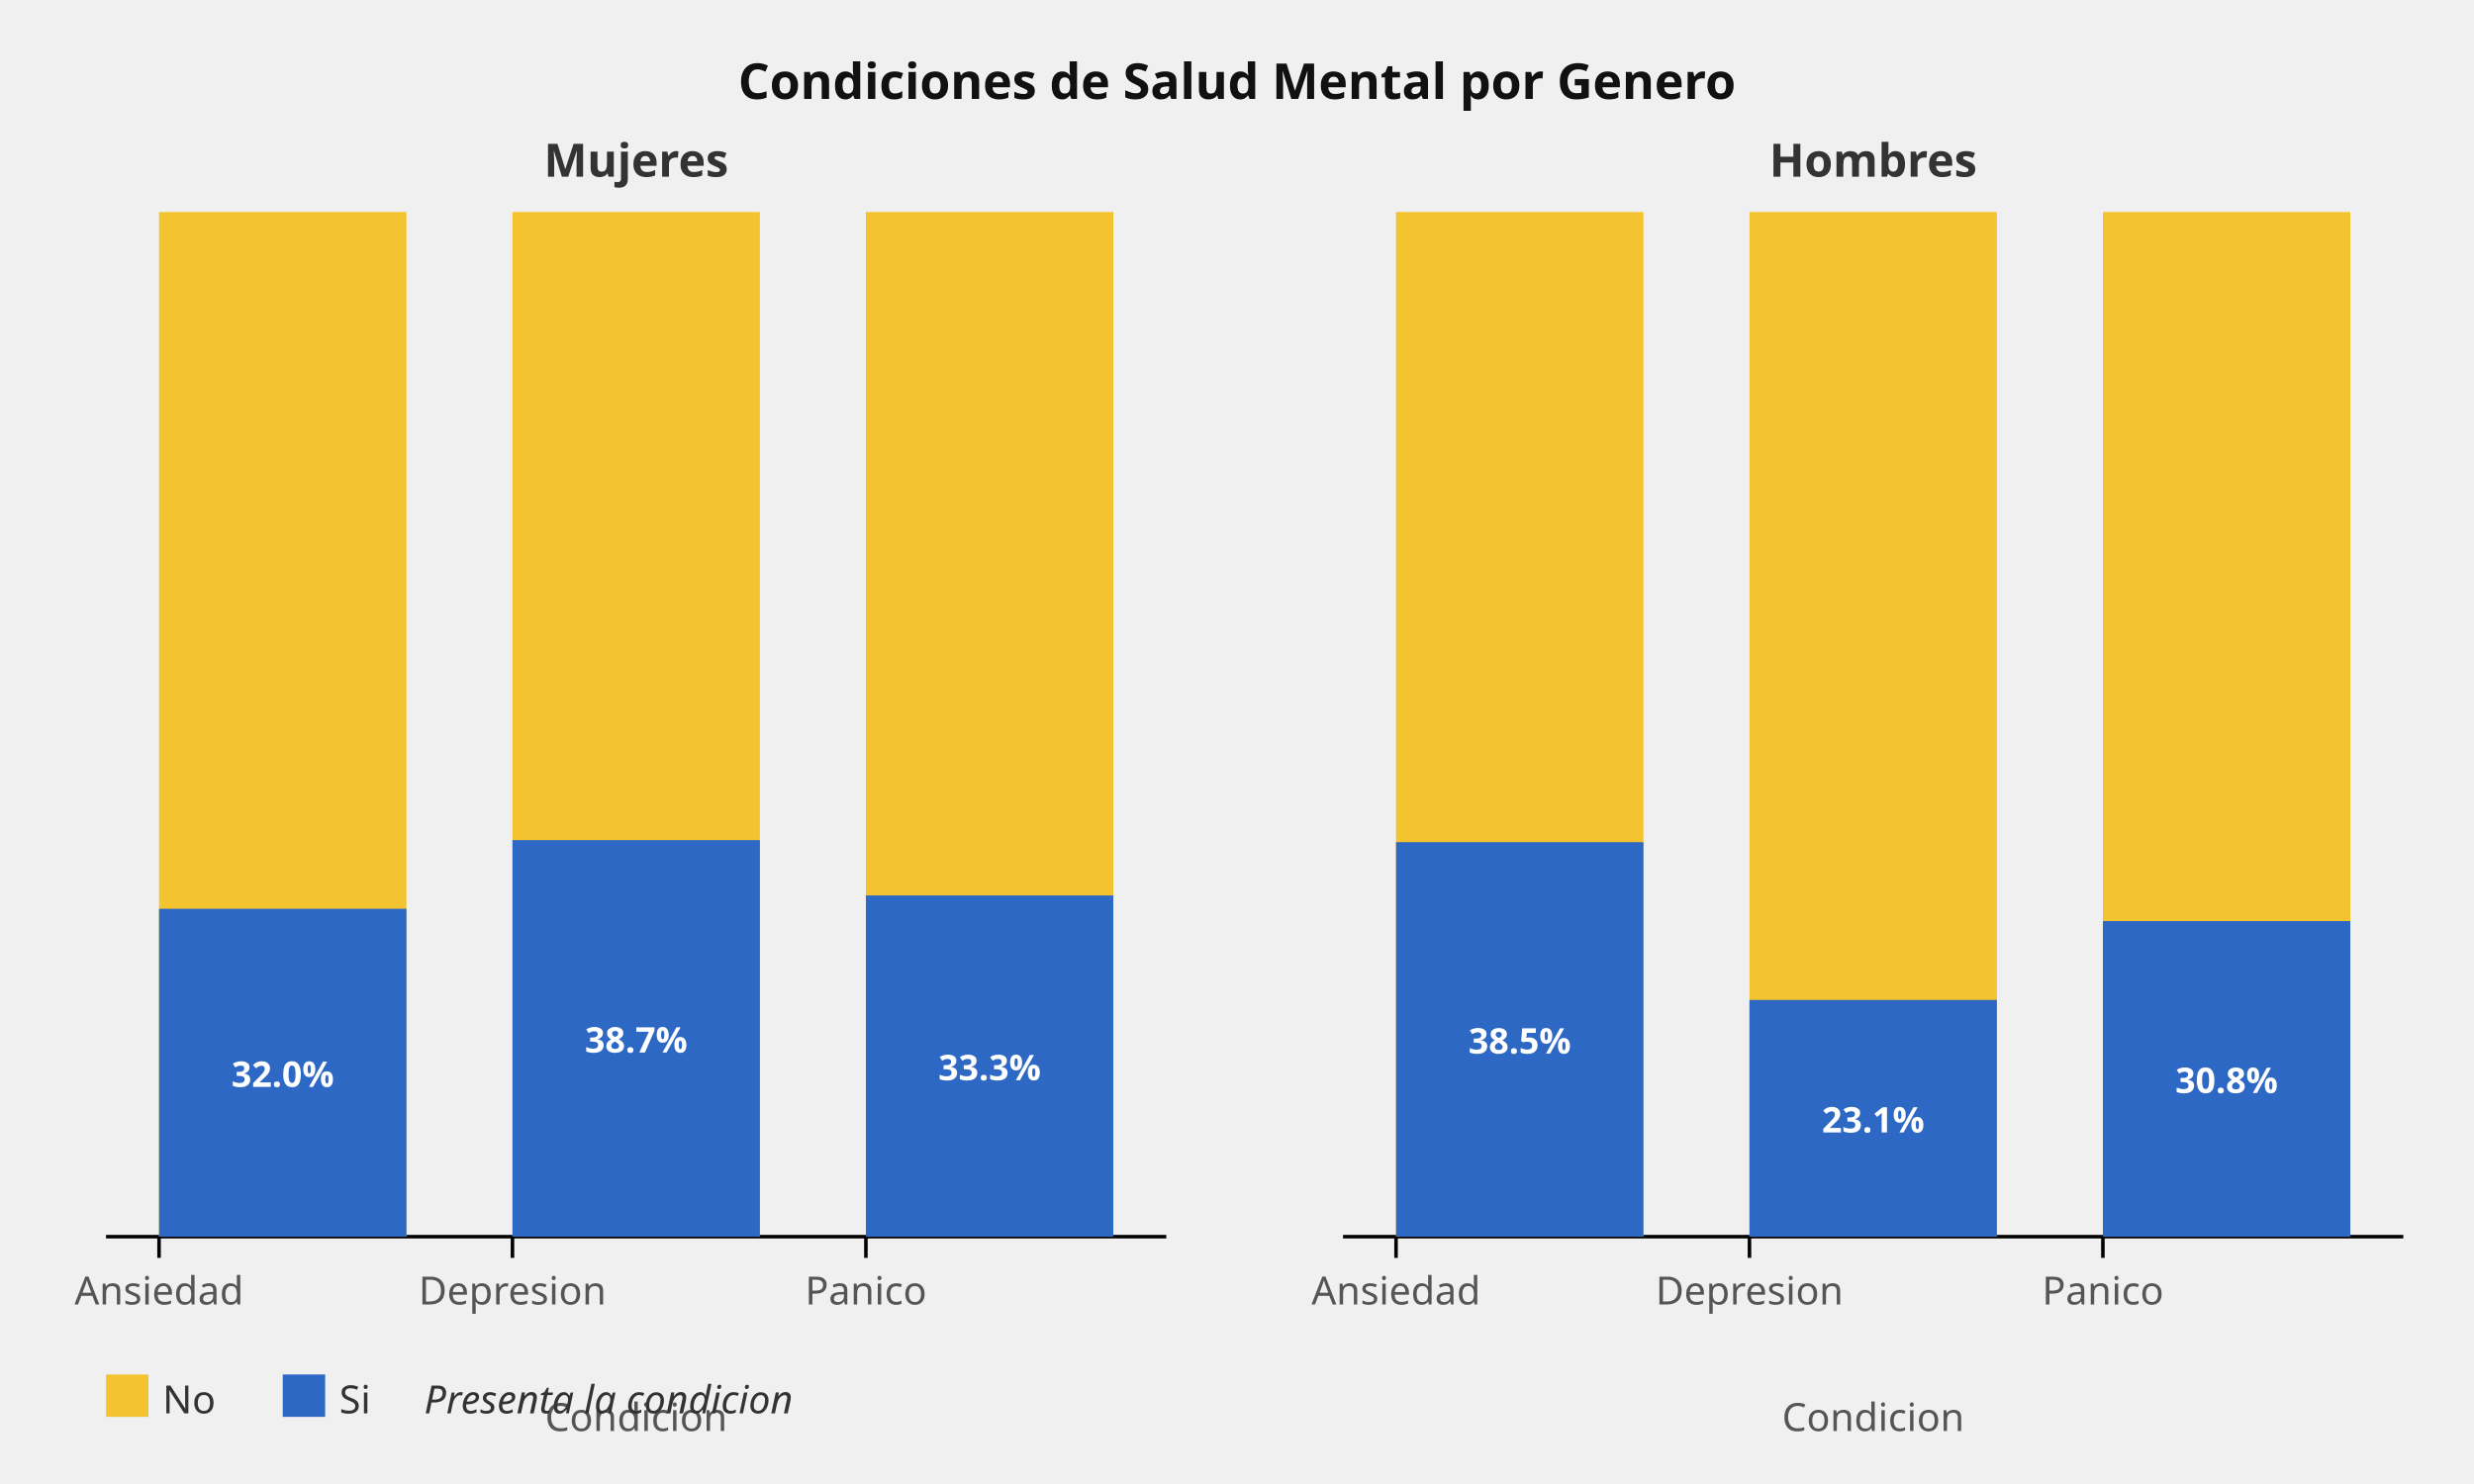
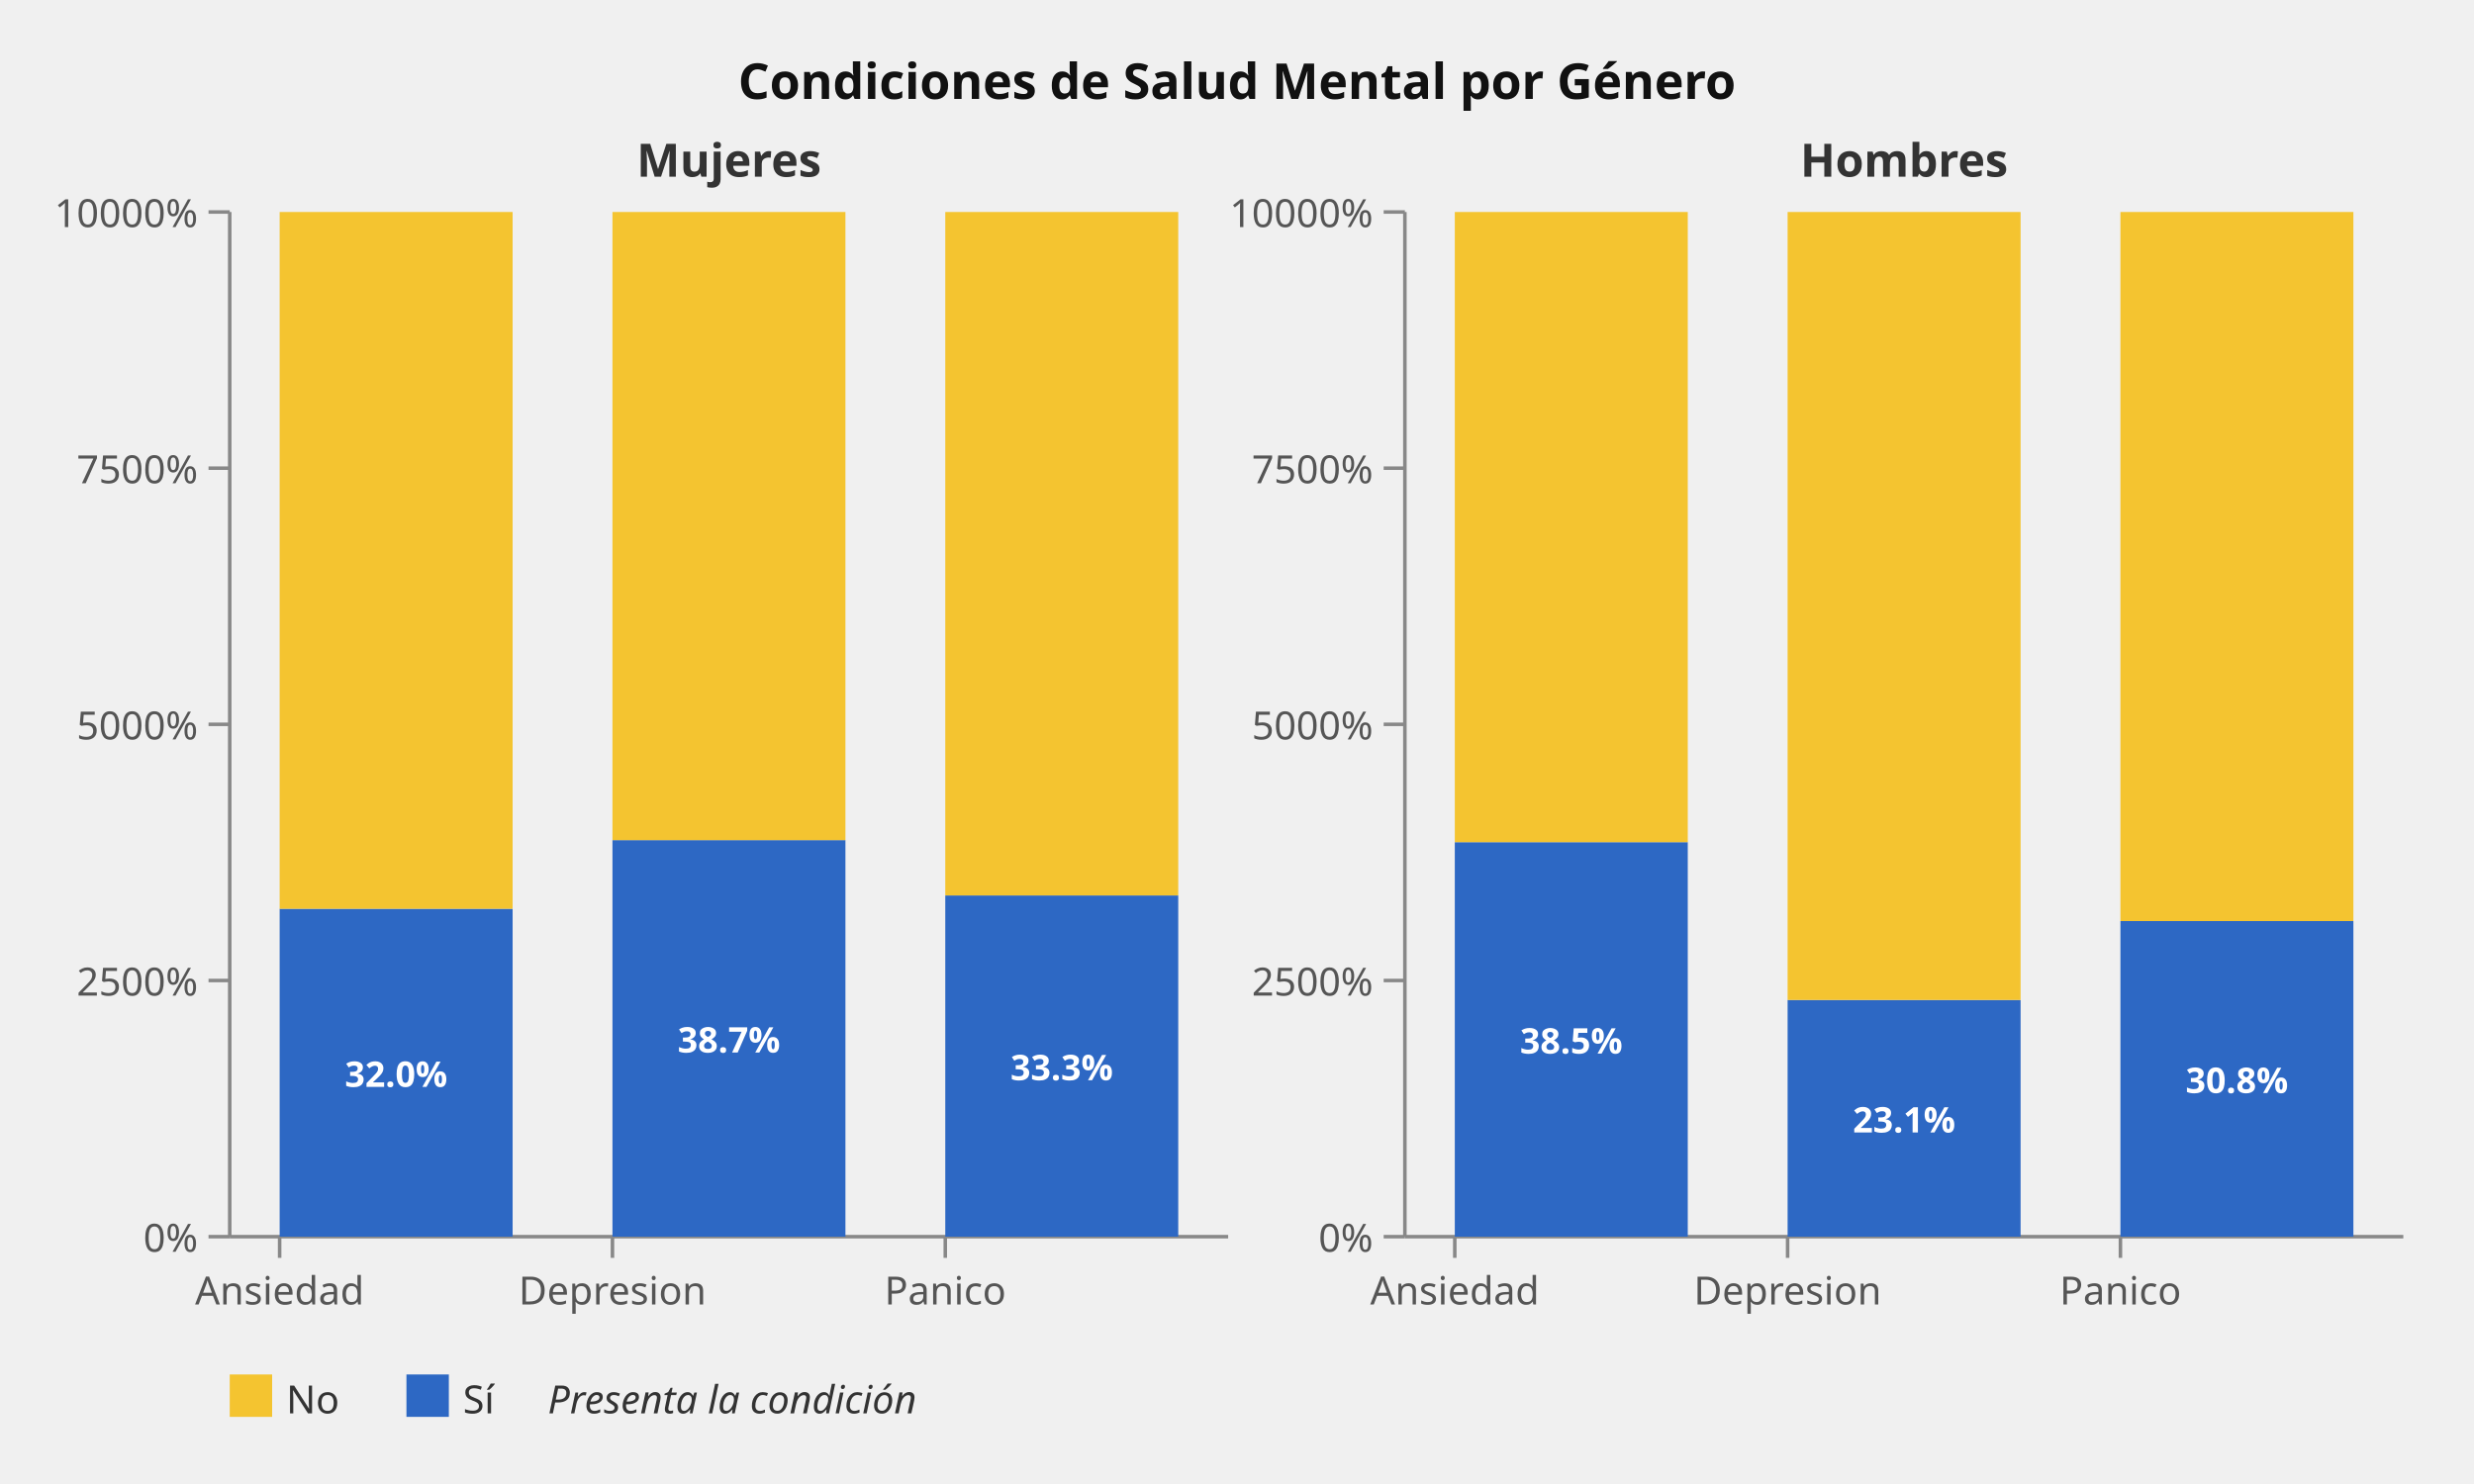
<svg xmlns="http://www.w3.org/2000/svg" width="700" height="420">
  <style>
    .title       { font-family: sans-serif; font-size: 14px; font-weight: bold; fill: #111; }
    .panel-title { font-family: sans-serif; font-size: 13px; font-weight: bold; fill: #333; }
    .tick-label  { font-family: sans-serif; font-size: 11px; fill: #555; }
+     .axis-line, .tick-line { stroke: #888; }
    .axis-label  { font-family: sans-serif; font-size: 11px; fill: #555; }
    .legend-text { font-family: sans-serif; font-size: 11px; fill: #333; }
    .pct-label   { font-family: sans-serif; font-size: 10px; fill: white; font-weight: bold; }
  </style>
-   <text class="title" x="350.0" y="28" text-anchor="middle">Condiciones de Salud Mental por Genero</text>
-   <g transform="translate(30,60)">
-     <text class="panel-title" x="150.0" y="-10" text-anchor="middle">Mujeres</text>
+   <text class="title" x="350.0" y="28" text-anchor="middle">
+     Condiciones de Salud Mental por Género
+   </text>
+   <g transform="translate(65,60)">
+     <text class="panel-title" x="141.25" y="-10" text-anchor="middle">Mujeres</text>
    <g transform="translate(0,290)">
      <g class="axis axis-bottom" transform="translate(0, 0)">
-         <line class="axis-line" x1="0" y1="0" x2="300" y2="0" stroke="currentColor" stroke-width="1" />
-         <g class="tick" transform="translate(15, 0)">
+         <line class="axis-line" x1="0" y1="0" x2="282.50" y2="0" stroke="currentColor" stroke-width="1" />
+         <g class="tick" transform="translate(14.12, 0)">
          <line class="tick-line" x1="0" y1="0" x2="0" y2="6" stroke="currentColor" stroke-width="1" />
          <text class="tick-label" x="0" y="9" text-anchor="middle" dominant-baseline="hanging" dy="0.15em">Ansiedad</text>
        </g>
-         <g class="tick" transform="translate(115, 0)">
+         <g class="tick" transform="translate(108.29, 0)">
          <line class="tick-line" x1="0" y1="0" x2="0" y2="6" stroke="currentColor" stroke-width="1" />
          <text class="tick-label" x="0" y="9" text-anchor="middle" dominant-baseline="hanging" dy="0.15em">Depresion</text>
        </g>
-         <g class="tick" transform="translate(215, 0)">
+         <g class="tick" transform="translate(202.46, 0)">
          <line class="tick-line" x1="0" y1="0" x2="0" y2="6" stroke="currentColor" stroke-width="1" />
          <text class="tick-label" x="0" y="9" text-anchor="middle" dominant-baseline="hanging" dy="0.15em">Panico</text>
        </g>
      </g>
    </g>
-     <rect x="15.0" y="0" width="70.0" height="290" fill="#F4C430" />
-     <rect x="15.0" y="197.2" width="70.0" height="92.8" fill="#2D68C4" />
-     <text class="pct-label" text-anchor="middle" x="50.0" y="247.6">32.0%</text>
-     <rect x="115.0" y="0" width="70.0" height="290" fill="#F4C430" />
-     <rect x="115.0" y="177.77" width="70.0" height="112.23" fill="#2D68C4" />
-     <text class="pct-label" text-anchor="middle" x="150.0" y="237.885">38.7%</text>
-     <rect x="215.0" y="0" width="70.0" height="290" fill="#F4C430" />
-     <rect x="215.0" y="193.43" width="70.0" height="96.57" fill="#2D68C4" />
-     <text class="pct-label" text-anchor="middle" x="250.0" y="245.715">33.3%</text>
-     <text class="axis-label" text-anchor="middle" x="150.0" y="345">Condicion</text>
+     <g>
+       <g class="axis axis-left" transform="translate(0, 0)">
+         <line class="axis-line" x1="0" y1="290" x2="0" y2="0" stroke="currentColor" stroke-width="1" />
+         <g class="tick" transform="translate(0, 290)">
+           <line class="tick-line" x1="-6" y1="0" x2="0" y2="0" stroke="currentColor" stroke-width="1" />
+           <text class="tick-label" x="-9" y="0" text-anchor="end" dominant-baseline="central">0%</text>
+         </g>
+         <g class="tick" transform="translate(0, 217.50)">
+           <line class="tick-line" x1="-6" y1="0" x2="0" y2="0" stroke="currentColor" stroke-width="1" />
+           <text class="tick-label" x="-9" y="0" text-anchor="end" dominant-baseline="central">2500%</text>
+         </g>
+         <g class="tick" transform="translate(0, 145)">
+           <line class="tick-line" x1="-6" y1="0" x2="0" y2="0" stroke="currentColor" stroke-width="1" />
+           <text class="tick-label" x="-9" y="0" text-anchor="end" dominant-baseline="central">5000%</text>
+         </g>
+         <g class="tick" transform="translate(0, 72.50)">
+           <line class="tick-line" x1="-6" y1="0" x2="0" y2="0" stroke="currentColor" stroke-width="1" />
+           <text class="tick-label" x="-9" y="0" text-anchor="end" dominant-baseline="central">7500%</text>
+         </g>
+         <g class="tick" transform="translate(0, 0)">
+           <line class="tick-line" x1="-6" y1="0" x2="0" y2="0" stroke="currentColor" stroke-width="1" />
+           <text class="tick-label" x="-9" y="0" text-anchor="end" dominant-baseline="central">10000%</text>
+         </g>
+       </g>
+     </g>
+     <rect x="14.125" y="197.2" width="65.917" height="92.8" fill="#2D68C4" />
+     <text class="pct-label" text-anchor="middle" x="47.083" y="247.6">32.0%</text>
+     <rect x="14.125" y="0" width="65.917" height="197.2" fill="#F4C430" />
+     <rect x="108.292" y="177.77" width="65.917" height="112.23" fill="#2D68C4" />
+     <text class="pct-label" text-anchor="middle" x="141.25" y="237.885">38.7%</text>
+     <rect x="108.292" y="0" width="65.917" height="177.77" fill="#F4C430" />
+     <rect x="202.458" y="193.43" width="65.917" height="96.57" fill="#2D68C4" />
+     <text class="pct-label" text-anchor="middle" x="235.417" y="245.715">33.3%</text>
+     <rect x="202.458" y="0" width="65.917" height="193.43" fill="#F4C430" />
  </g>
-   <g transform="translate(380.0,60)">
-     <text class="panel-title" x="150.0" y="-10" text-anchor="middle">Hombres</text>
+   <g transform="translate(397.5,60)">
+     <text class="panel-title" x="141.25" y="-10" text-anchor="middle">Hombres</text>
    <g transform="translate(0,290)">
      <g class="axis axis-bottom" transform="translate(0, 0)">
-         <line class="axis-line" x1="0" y1="0" x2="300" y2="0" stroke="currentColor" stroke-width="1" />
-         <g class="tick" transform="translate(15, 0)">
+         <line class="axis-line" x1="0" y1="0" x2="282.50" y2="0" stroke="currentColor" stroke-width="1" />
+         <g class="tick" transform="translate(14.12, 0)">
          <line class="tick-line" x1="0" y1="0" x2="0" y2="6" stroke="currentColor" stroke-width="1" />
          <text class="tick-label" x="0" y="9" text-anchor="middle" dominant-baseline="hanging" dy="0.15em">Ansiedad</text>
        </g>
-         <g class="tick" transform="translate(115, 0)">
+         <g class="tick" transform="translate(108.29, 0)">
          <line class="tick-line" x1="0" y1="0" x2="0" y2="6" stroke="currentColor" stroke-width="1" />
          <text class="tick-label" x="0" y="9" text-anchor="middle" dominant-baseline="hanging" dy="0.15em">Depresion</text>
        </g>
-         <g class="tick" transform="translate(215, 0)">
+         <g class="tick" transform="translate(202.46, 0)">
          <line class="tick-line" x1="0" y1="0" x2="0" y2="6" stroke="currentColor" stroke-width="1" />
          <text class="tick-label" x="0" y="9" text-anchor="middle" dominant-baseline="hanging" dy="0.15em">Panico</text>
        </g>
      </g>
    </g>
-     <rect x="15.0" y="0" width="70.0" height="290" fill="#F4C430" />
-     <rect x="15.0" y="178.35" width="70.0" height="111.65" fill="#2D68C4" />
-     <text class="pct-label" text-anchor="middle" x="50.0" y="238.175">38.5%</text>
-     <rect x="115.0" y="0" width="70.0" height="290" fill="#F4C430" />
-     <rect x="115.0" y="223.01" width="70.0" height="66.99" fill="#2D68C4" />
-     <text class="pct-label" text-anchor="middle" x="150.0" y="260.505">23.1%</text>
-     <rect x="215.0" y="0" width="70.0" height="290" fill="#F4C430" />
-     <rect x="215.0" y="200.68" width="70.0" height="89.32" fill="#2D68C4" />
-     <text class="pct-label" text-anchor="middle" x="250.0" y="249.34">30.8%</text>
-     <text class="axis-label" text-anchor="middle" x="150.0" y="345">Condicion</text>
+     <g>
+       <g class="axis axis-left" transform="translate(0, 0)">
+         <line class="axis-line" x1="0" y1="290" x2="0" y2="0" stroke="currentColor" stroke-width="1" />
+         <g class="tick" transform="translate(0, 290)">
+           <line class="tick-line" x1="-6" y1="0" x2="0" y2="0" stroke="currentColor" stroke-width="1" />
+           <text class="tick-label" x="-9" y="0" text-anchor="end" dominant-baseline="central">0%</text>
+         </g>
+         <g class="tick" transform="translate(0, 217.50)">
+           <line class="tick-line" x1="-6" y1="0" x2="0" y2="0" stroke="currentColor" stroke-width="1" />
+           <text class="tick-label" x="-9" y="0" text-anchor="end" dominant-baseline="central">2500%</text>
+         </g>
+         <g class="tick" transform="translate(0, 145)">
+           <line class="tick-line" x1="-6" y1="0" x2="0" y2="0" stroke="currentColor" stroke-width="1" />
+           <text class="tick-label" x="-9" y="0" text-anchor="end" dominant-baseline="central">5000%</text>
+         </g>
+         <g class="tick" transform="translate(0, 72.50)">
+           <line class="tick-line" x1="-6" y1="0" x2="0" y2="0" stroke="currentColor" stroke-width="1" />
+           <text class="tick-label" x="-9" y="0" text-anchor="end" dominant-baseline="central">7500%</text>
+         </g>
+         <g class="tick" transform="translate(0, 0)">
+           <line class="tick-line" x1="-6" y1="0" x2="0" y2="0" stroke="currentColor" stroke-width="1" />
+           <text class="tick-label" x="-9" y="0" text-anchor="end" dominant-baseline="central">10000%</text>
+         </g>
+       </g>
+     </g>
+     <rect x="14.125" y="178.35" width="65.917" height="111.65" fill="#2D68C4" />
+     <text class="pct-label" text-anchor="middle" x="47.083" y="238.175">38.5%</text>
+     <rect x="14.125" y="0" width="65.917" height="178.35" fill="#F4C430" />
+     <rect x="108.292" y="223.01" width="65.917" height="66.99" fill="#2D68C4" />
+     <text class="pct-label" text-anchor="middle" x="141.25" y="260.505">23.1%</text>
+     <rect x="108.292" y="0" width="65.917" height="223.01" fill="#F4C430" />
+     <rect x="202.458" y="200.68" width="65.917" height="89.32" fill="#2D68C4" />
+     <text class="pct-label" text-anchor="middle" x="235.417" y="249.34">30.8%</text>
+     <rect x="202.458" y="0" width="65.917" height="200.68" fill="#F4C430" />
  </g>
-   <rect x="30" y="389" width="12" height="12" fill="#F4C430" />
-   <text class="legend-text" x="46" y="400">No</text>
-   <rect x="80" y="389" width="12" height="12" fill="#2D68C4" />
-   <text class="legend-text" x="96" y="400">Si</text>
-   <text class="legend-text" x="120" y="400" font-style="italic">Presenta la condicion</text>
+   <rect x="65" y="389" width="12" height="12" fill="#F4C430" />
+   <text class="legend-text" x="81" y="400">No</text>
+   <rect x="115" y="389" width="12" height="12" fill="#2D68C4" />
+   <text class="legend-text" x="131" y="400">Sí</text>
+   <text class="legend-text" x="155" y="400" font-style="italic">Presenta la condición</text>
</svg>
